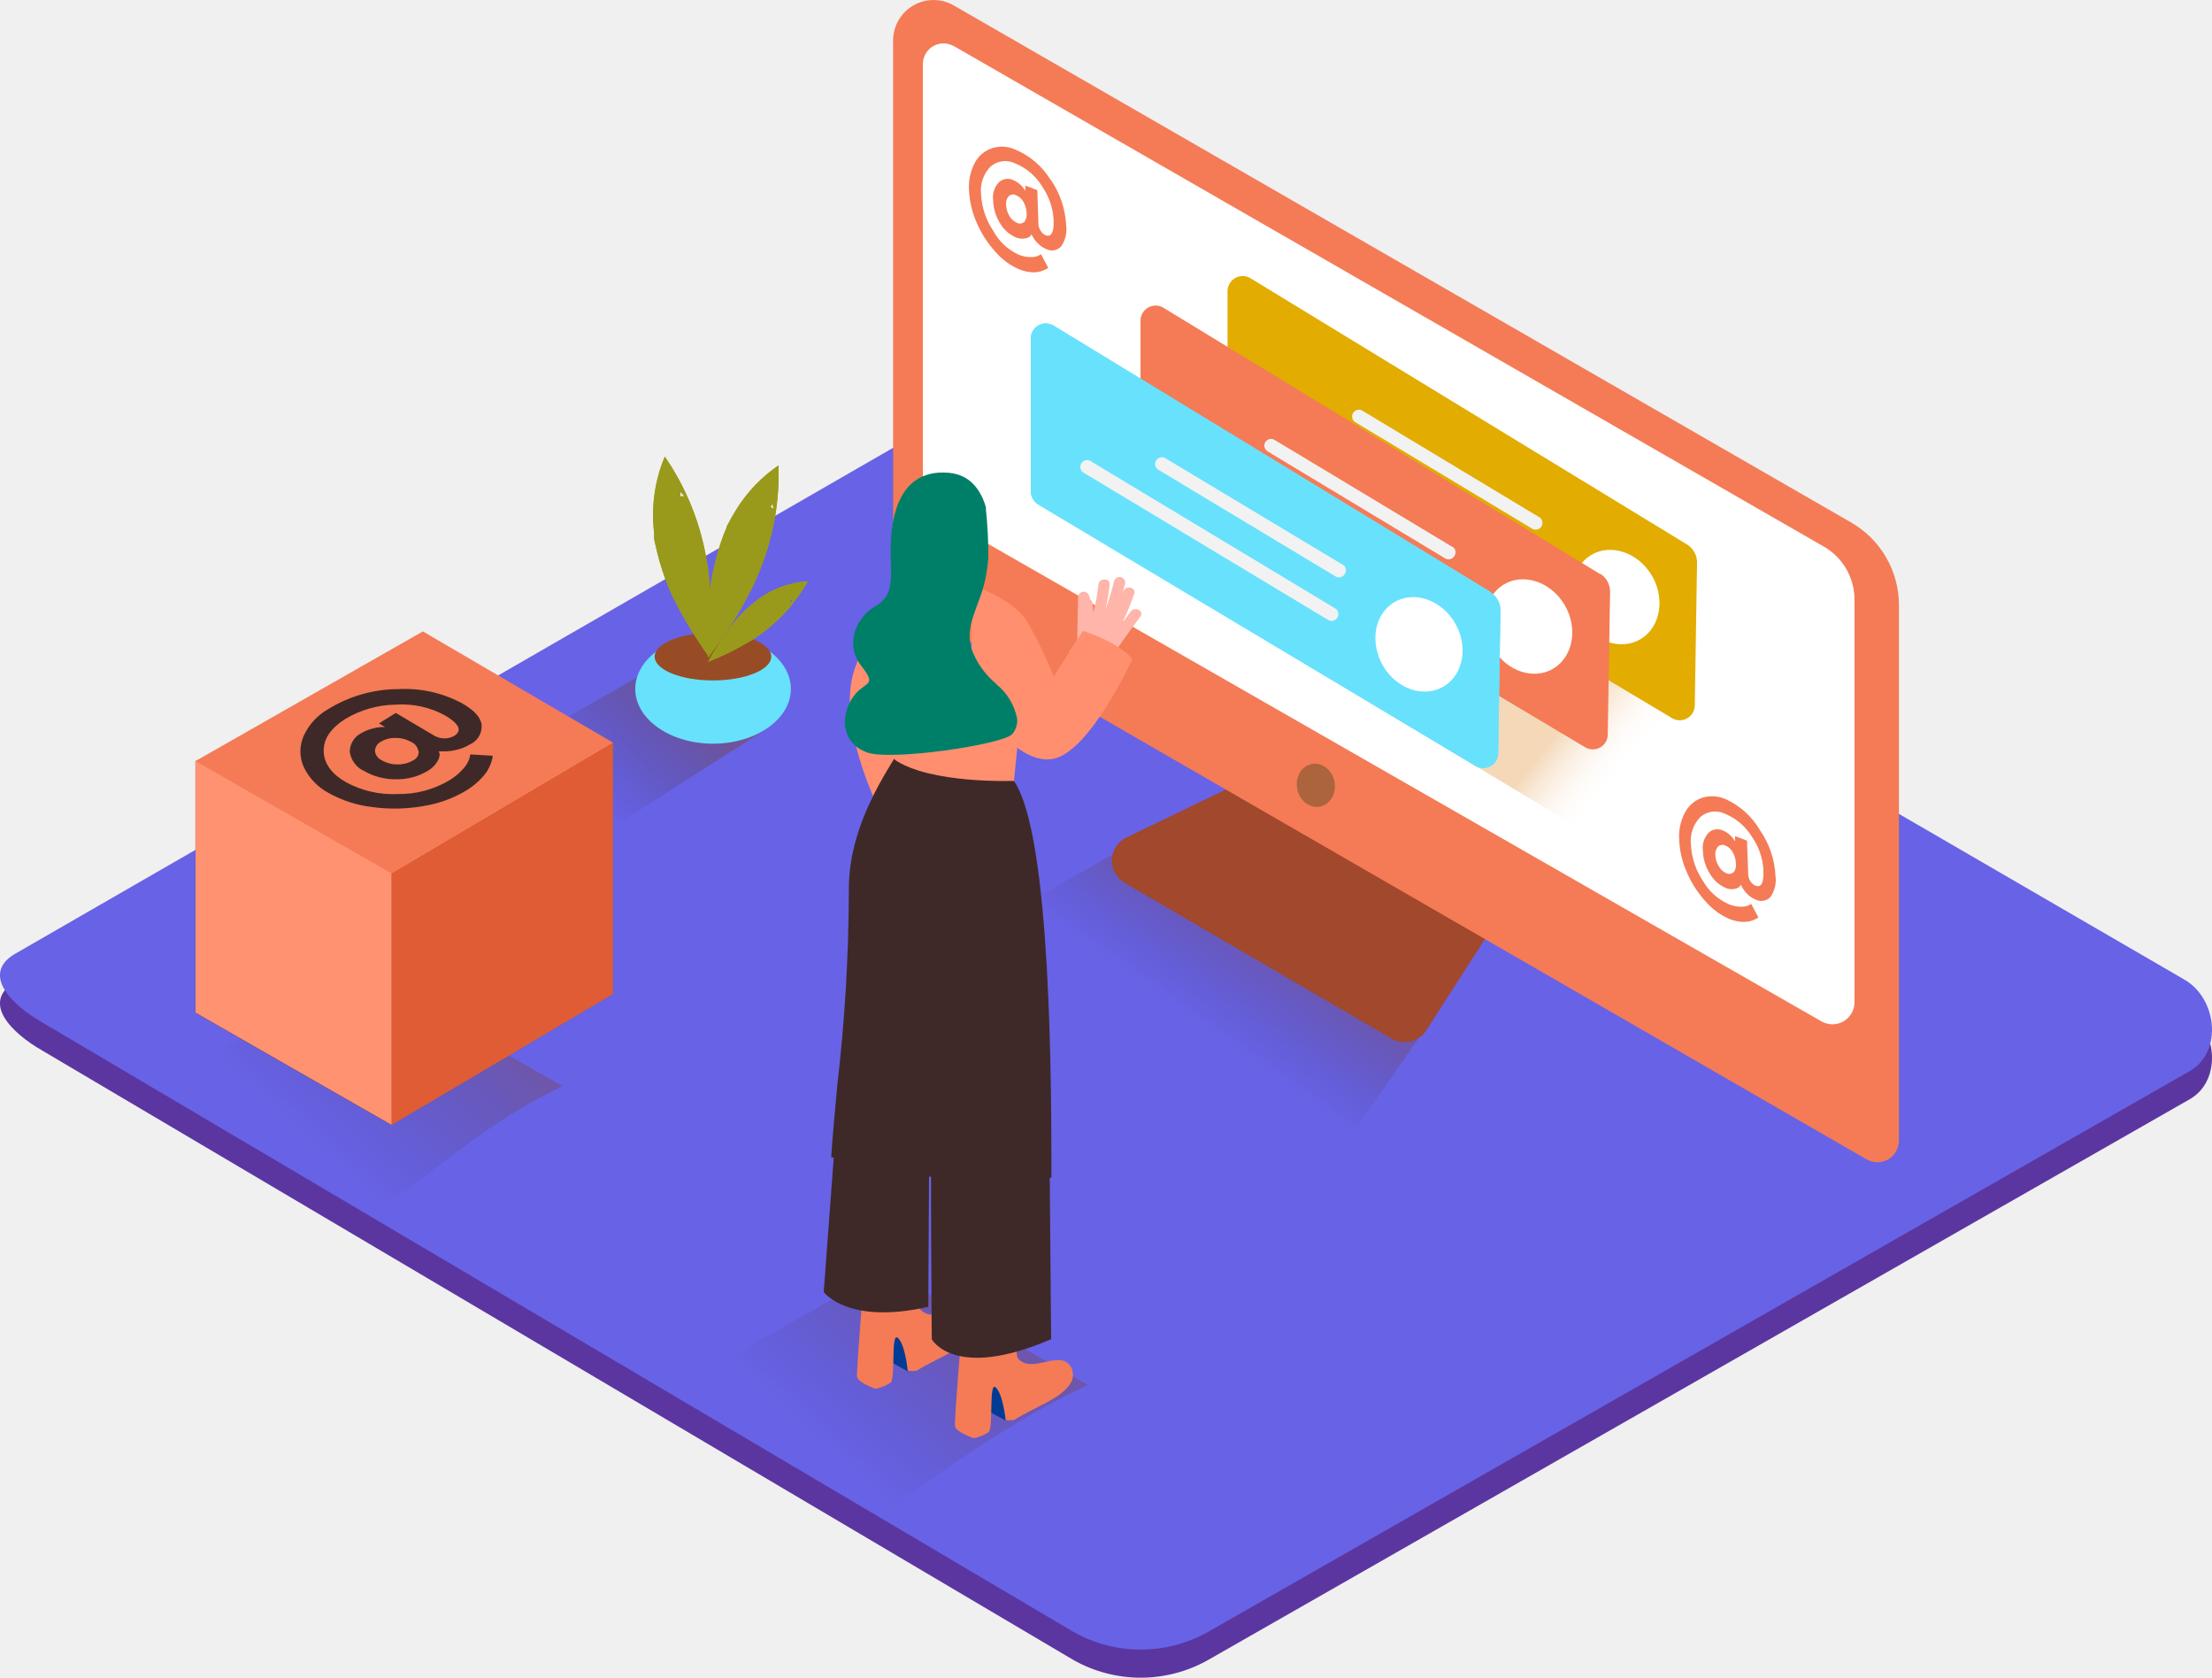
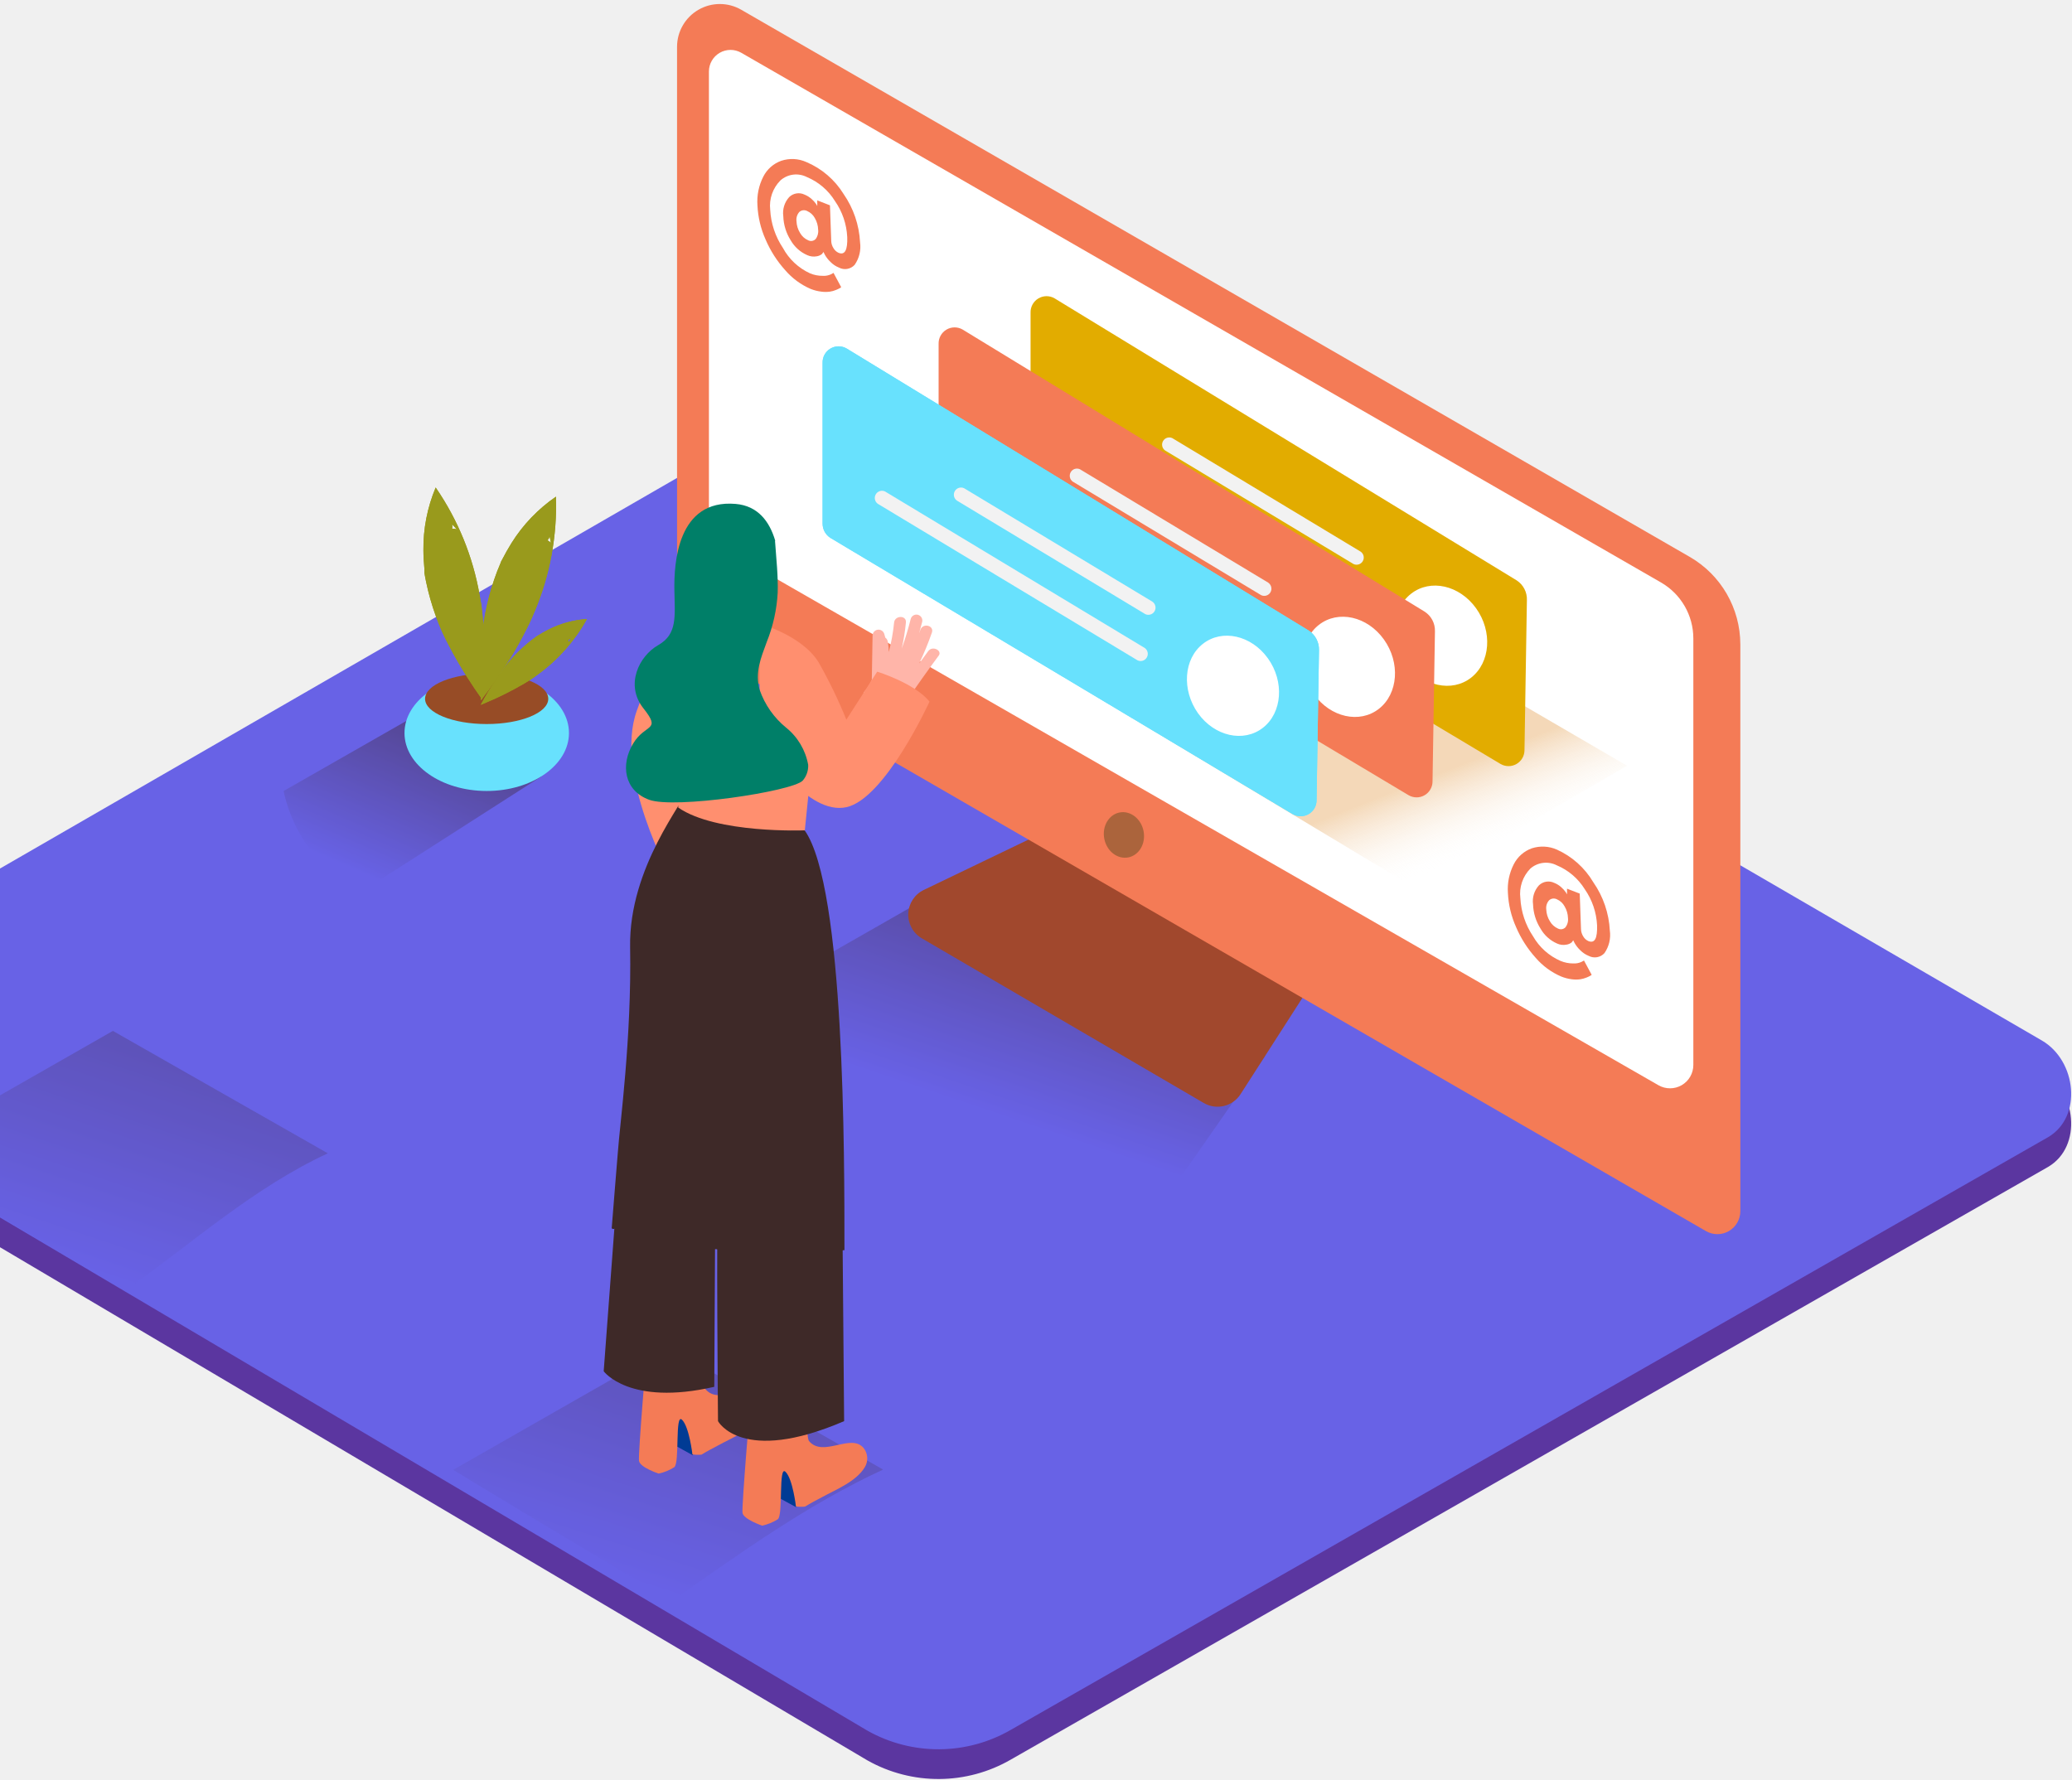
- <svg xmlns="http://www.w3.org/2000/svg" xmlns:xlink="http://www.w3.org/1999/xlink" viewBox="0 0 236.85 179.57">
+ <svg xmlns="http://www.w3.org/2000/svg" width="418" height="359" viewBox="0 0 418 359" fill="none">
+   <path d="M175.018 355.203L-44.687 225.211C-51.682 221.273 -57.678 214.822 -50.862 210.589L169.625 83.367C172.93 81.315 177.952 79.968 181.321 81.93L411.916 215.937C418.91 220.003 420.166 231.329 413.197 235.433L203.971 354.998C195.035 360.187 184.026 360.265 175.018 355.203Z" fill="#5B36A0" />
+   <path d="M175.018 349.203L-44.687 219.211C-51.682 215.273 -57.678 208.822 -50.862 204.589L169.625 77.367C172.93 75.315 177.952 73.968 181.321 75.93L411.916 209.937C418.91 214.003 420.166 225.329 413.197 229.433L203.971 348.998C195.035 354.187 184.026 354.265 175.018 349.203Z" fill="#6862E6" />
+   <g style="mix-blend-mode:multiply" opacity="0.25">
+     <path d="M193.133 177.693L149.781 202.46C149.781 202.46 216.564 243.26 230.22 249.006L255.188 213.093" fill="url(#paint0_linear_0_116)" />
+   </g>
+   <g style="mix-blend-mode:multiply" opacity="0.25">
+     <path d="M178.157 296.513L134.792 271.798L91.428 296.565C91.428 296.565 114.013 310.366 135.599 323.038C149.307 313.328 163.027 303.517 178.157 296.513Z" fill="url(#paint1_linear_0_116)" />
+   </g>
+   <g style="mix-blend-mode:multiply" opacity="0.46">
+     <path d="M84.728 143.883L57.223 159.595C57.223 159.595 59.554 173.999 73.211 179.745L109.222 156.658" fill="url(#paint2_linear_0_116)" />
+   </g>
+   <ellipse cx="98.192" cy="147.898" rx="16.59" ry="11.697" fill="#68E1FD" />
+   <ellipse cx="98.179" cy="140.997" rx="12.427" ry="5.092" fill="#974C26" />
+   <path fill-rule="evenodd" clip-rule="evenodd" d="M97.474 125.619C97.654 127.915 97.731 130.21 97.731 132.506C97.718 135.379 97.577 138.252 97.269 141.113C96.283 139.74 95.309 138.304 94.284 136.688C92.965 134.623 91.735 132.506 90.608 130.339C89.56 128.411 88.664 126.404 87.93 124.336C87.114 122.09 86.459 119.788 85.97 117.448C85.842 116.884 85.727 116.217 85.624 115.602V115.383V114.845C85.522 113.639 85.419 112.357 85.419 111.074C85.362 106.712 86.204 102.385 87.892 98.363C92.377 104.876 95.401 112.284 96.757 120.078C96.842 120.54 96.923 121.006 97 121.476C97 121.386 97.18 122.322 97.18 122.669L97.308 123.836C97.368 124.426 97.423 125.02 97.474 125.619ZM91.21 106.687C91.21 106.687 91.21 106.687 91.21 106.687H91.197C91.201 106.687 91.206 106.687 91.21 106.687ZM91.21 106.687C91.525 106.669 91.841 106.704 92.145 106.79C91.838 106.448 91.526 106.115 91.21 105.79C91.275 106.085 91.276 106.391 91.21 106.687Z" fill="#999A1C" />
+   <path fill-rule="evenodd" clip-rule="evenodd" d="M105.494 128.338C104.405 130.428 103.278 132.34 101.996 134.276C100.446 136.7 98.73 139.035 97.026 141.305C96.911 139.625 96.911 137.88 96.911 135.969C96.911 133.52 97.013 131.083 97.244 128.646C97.402 126.456 97.732 124.281 98.23 122.143C98.753 119.809 99.443 117.516 100.293 115.281C100.523 114.691 100.767 114.114 101.01 113.537L101.01 113.537L101.074 113.331L101.33 112.857C101.907 111.741 102.522 110.638 103.188 109.573C105.502 105.868 108.554 102.68 112.155 100.21C112.416 108.124 110.96 116 107.889 123.297C107.71 123.716 107.526 124.144 107.339 124.58L106.839 125.683L106.314 126.747C106.049 127.278 105.776 127.808 105.494 128.338ZM110.887 108.239C110.801 108.529 110.652 108.796 110.452 109.022C110.702 109.154 110.93 109.322 111.131 109.522C111.062 109.112 110.981 108.684 110.887 108.239Z" fill="#999A1C" />
+   <path fill-rule="evenodd" clip-rule="evenodd" d="M105.75 137.919C104.478 138.663 103.196 139.355 101.907 139.997C100.293 140.805 98.64 141.523 96.987 142.216C97.474 141.279 98.025 140.317 98.64 139.291C99.447 138.009 100.293 136.726 101.202 135.443C101.993 134.312 102.871 133.244 103.828 132.25C104.865 131.158 105.978 130.142 107.159 129.21L108.107 128.505L108.21 128.415L108.504 128.235C109.183 127.825 109.862 127.427 110.567 127.068C113.004 125.814 115.673 125.076 118.407 124.9C115.997 129.25 112.676 133.026 108.671 135.969L107.954 136.495L107.339 136.931L106.711 137.329L105.75 137.919ZM115.102 128.812C114.963 128.941 114.796 129.038 114.615 129.095V129.107C114.701 129.268 114.761 129.441 114.794 129.62C114.906 129.355 115.008 129.086 115.102 128.812Z" fill="#999A1C" />
+   <path fill-rule="evenodd" clip-rule="evenodd" d="M97.474 125.619C97.654 127.915 97.731 130.21 97.731 132.506C97.718 135.379 97.577 138.252 97.269 141.113C96.283 139.74 95.309 138.304 94.284 136.688C92.965 134.623 91.735 132.506 90.608 130.339C89.56 128.411 88.664 126.404 87.93 124.336C87.114 122.09 86.459 119.788 85.97 117.448C85.842 116.884 85.727 116.217 85.624 115.602V115.383V114.845C85.522 113.639 85.419 112.357 85.419 111.074C85.362 106.712 86.204 102.385 87.892 98.363C92.377 104.876 95.401 112.284 96.757 120.078C96.842 120.54 96.923 121.006 97 121.476C97 121.386 97.18 122.322 97.18 122.669L97.308 123.836C97.368 124.426 97.423 125.02 97.474 125.619ZM91.21 106.687C91.21 106.687 91.21 106.687 91.21 106.687H91.197C91.201 106.687 91.206 106.687 91.21 106.687ZM91.21 106.687C91.525 106.669 91.841 106.704 92.145 106.79C91.838 106.448 91.526 106.115 91.21 105.79C91.275 106.085 91.276 106.391 91.21 106.687Z" fill="#999A1C" />
+   <path fill-rule="evenodd" clip-rule="evenodd" d="M105.494 128.338C104.405 130.428 103.278 132.34 101.996 134.276C100.446 136.7 98.73 139.035 97.026 141.305C96.911 139.625 96.911 137.88 96.911 135.969C96.911 133.52 97.013 131.083 97.244 128.646C97.402 126.456 97.732 124.281 98.23 122.143C98.753 119.809 99.443 117.516 100.293 115.281C100.523 114.691 100.767 114.114 101.01 113.537L101.01 113.537L101.074 113.331L101.33 112.857C101.907 111.741 102.522 110.638 103.188 109.573C105.502 105.868 108.554 102.68 112.155 100.21C112.416 108.124 110.96 116 107.889 123.297C107.71 123.716 107.526 124.144 107.339 124.58L106.839 125.683L106.314 126.747C106.049 127.278 105.776 127.808 105.494 128.338ZM110.887 108.239C110.801 108.529 110.652 108.796 110.452 109.022C110.702 109.154 110.93 109.322 111.131 109.522C111.062 109.112 110.981 108.684 110.887 108.239Z" fill="#999A1C" />
+   <path fill-rule="evenodd" clip-rule="evenodd" d="M105.75 137.919C104.478 138.663 103.196 139.355 101.907 139.997C100.293 140.805 98.64 141.523 96.987 142.216C97.474 141.279 98.025 140.317 98.64 139.291C99.447 138.009 100.293 136.726 101.202 135.443C101.993 134.312 102.871 133.244 103.828 132.25C104.865 131.158 105.978 130.142 107.159 129.21L108.107 128.505L108.21 128.415L108.504 128.235C109.183 127.825 109.862 127.427 110.567 127.068C113.004 125.814 115.673 125.076 118.407 124.9C115.997 129.25 112.676 133.026 108.671 135.969L107.954 136.495L107.339 136.931L106.711 137.329L105.75 137.919ZM115.102 128.812C114.963 128.941 114.796 129.038 114.615 129.095V129.107C114.701 129.268 114.761 129.441 114.794 129.62C114.906 129.355 115.008 129.086 115.102 128.812Z" fill="#999A1C" />
+   <path d="M210.35 168.022L186.356 179.565C184.513 180.452 183.311 182.285 183.231 184.33C183.15 186.375 184.205 188.297 185.971 189.326L242.839 222.545C245.392 224.04 248.669 223.254 250.269 220.763L264.092 199.24" fill="#A1482D" />
+   <path d="M340.854 112.344L149.525 1.962C146.853 0.424 143.566 0.428 140.898 1.973C138.23 3.517 136.587 6.368 136.586 9.453V124.285C136.586 126.851 137.953 129.222 140.173 130.505L344.146 248.39C345.578 249.221 347.345 249.222 348.778 248.394C350.211 247.565 351.093 246.033 351.09 244.375V130.018C351.084 122.717 347.18 115.976 340.854 112.344Z" fill="#F47B56" />
+   <path d="M149.537 10.646L335.089 117.525C339.122 119.85 341.608 124.154 341.61 128.812V214.888C341.607 216.564 340.714 218.112 339.265 218.953C337.816 219.793 336.031 219.798 334.577 218.967L145.348 110.304C143.907 109.477 143.017 107.941 143.017 106.277V14.429C143.017 12.874 143.844 11.437 145.188 10.657C146.532 9.877 148.189 9.873 149.537 10.646Z" fill="white" />
+   <ellipse cx="226.738" cy="168.465" rx="4.036" ry="4.617" transform="rotate(-10.9 226.738 168.465)" fill="#AB643C" />
+   <path opacity="0.32" d="M199.41 127.427L285.639 179.296L328.235 154.503L252.126 110.15" fill="url(#paint3_linear_0_116)" />
+   <path d="M305.97 117.102L212.746 60.193C211.73 59.604 210.474 59.615 209.468 60.22C208.461 60.825 207.862 61.93 207.903 63.104V95.529C207.896 96.722 208.513 97.832 209.53 98.453L302.742 154.157C303.739 154.724 304.962 154.717 305.952 154.138C306.942 153.559 307.549 152.496 307.546 151.348L308.033 121.117C308.106 119.507 307.321 117.979 305.97 117.102Z" fill="#E2AC00" />
+   <path d="M283.667 133.789C287.01 138.47 292.89 139.779 296.785 136.726C300.679 133.674 301.128 127.402 297.784 122.733C294.44 118.064 288.56 116.743 284.666 119.796C280.771 122.848 280.323 129.107 283.667 133.789Z" fill="white" />
+   <path d="M274.52 111.318L236.497 88.397C235.82 88.08 235.014 88.331 234.635 88.976C234.257 89.621 234.431 90.448 235.037 90.886L273.059 113.806C273.736 114.123 274.543 113.873 274.921 113.228C275.3 112.583 275.126 111.755 274.52 111.318Z" fill="#F2F2F2" />
+   <path d="M272.957 120.629L220.548 89.039C219.885 88.807 219.152 89.084 218.808 89.697C218.464 90.31 218.609 91.081 219.151 91.527L271.496 123.13C272.173 123.448 272.98 123.197 273.358 122.552C273.737 121.907 273.563 121.08 272.957 120.642V120.629Z" fill="#F2F2F2" />
+   <path d="M287.369 123.387L194.196 66.49C193.18 65.902 191.924 65.912 190.918 66.517C189.911 67.123 189.312 68.227 189.353 69.402V101.813C189.338 103.009 189.951 104.124 190.968 104.751L284.179 160.454C285.187 161.034 286.429 161.025 287.427 160.429C288.426 159.833 289.025 158.745 288.996 157.581L289.483 127.35C289.526 125.748 288.723 124.242 287.369 123.387Z" fill="#F47B56" />
+   <path d="M265.065 140.074C268.409 144.755 274.289 146.064 278.184 143.011C282.078 139.958 282.526 133.686 279.183 129.018C275.839 124.349 269.959 123.028 266.065 126.08C262.17 129.133 261.722 135.392 265.065 140.074Z" fill="white" />
+   <path d="M255.918 117.602L217.87 94.682C217.194 94.365 216.387 94.615 216.008 95.26C215.63 95.905 215.804 96.733 216.41 97.17L254.432 120.091C255.109 120.408 255.916 120.157 256.294 119.512C256.673 118.867 256.499 118.04 255.893 117.602H255.918Z" fill="#F2F2F2" />
+   <path d="M254.343 126.978L201.946 95.336C201.27 95.019 200.463 95.27 200.084 95.915C199.706 96.56 199.88 97.387 200.486 97.825L252.895 129.415C253.572 129.732 254.378 129.482 254.757 128.837C255.136 128.192 254.962 127.364 254.355 126.927L254.343 126.978Z" fill="#F2F2F2" />
+   <path d="M263.989 127.209L170.791 70.313C169.774 69.724 168.519 69.734 167.512 70.34C166.506 70.945 165.907 72.049 165.948 73.224V105.636C165.94 106.829 166.558 107.939 167.575 108.56L260.786 164.264C261.794 164.844 263.036 164.834 264.035 164.238C265.033 163.643 265.633 162.554 265.603 161.391L266.09 131.16C266.132 129.565 265.334 128.065 263.989 127.209Z" fill="#68E1FD" />
+   <path d="M263.989 127.209L170.791 70.313C169.774 69.724 168.519 69.734 167.512 70.34C166.506 70.945 165.907 72.049 165.948 73.224V105.636C165.94 106.829 166.558 107.939 167.575 108.56L260.786 164.264C261.794 164.844 263.036 164.834 264.035 164.238C265.033 163.643 265.633 162.554 265.603 161.391L266.09 131.16C266.132 129.565 265.334 128.065 263.989 127.209Z" fill="#68E1FD" />
+   <path d="M241.673 143.896C245.016 148.577 250.897 149.886 254.791 146.833C258.686 143.78 259.134 137.508 255.79 132.84C252.447 128.171 246.566 126.85 242.672 129.903C238.777 132.955 238.368 139.214 241.673 143.896Z" fill="white" />
+   <path d="M232.526 121.425L194.491 98.504C193.814 98.187 193.007 98.438 192.629 99.083C192.25 99.728 192.424 100.555 193.03 100.993L231.053 123.913C231.729 124.23 232.536 123.98 232.915 123.335C233.293 122.69 233.119 121.862 232.513 121.425H232.526Z" fill="#F2F2F2" />
+   <path d="M230.95 130.749L178.541 99.159C177.864 98.841 177.058 99.092 176.679 99.737C176.301 100.382 176.475 101.209 177.081 101.647L229.49 133.237C230.166 133.555 230.973 133.304 231.352 132.659C231.73 132.014 231.556 131.187 230.95 130.749Z" fill="#F2F2F2" />
+   <path d="M141.672 124.028C135.649 129.218 131.094 135.902 128.464 143.409C123.826 156.235 135.42 177.192 135.42 177.192L153.458 162.891" fill="#FF8F6F" />
+   <path d="M139.724 293.602L134.831 290.896L136.112 283.893C136.112 283.893 143.401 284.585 144.042 287.176" fill="#003B94" />
+   <path d="M141.518 293.499C142.62 292.82 143.773 292.217 144.913 291.614C147.744 290.062 151.831 288.459 153.573 285.547C154.304 284.342 154.212 282.809 153.342 281.699C150.78 278.595 145.169 283.7 142.299 280.263C141.736 279.583 141.467 268.796 141.467 268.796L130.552 271.746C130.552 271.746 128.707 293.422 128.912 294.756C129.117 296.09 132.871 297.321 132.871 297.321C133.988 297.084 135.055 296.649 136.022 296.039C137.162 295.205 136.124 285.034 137.585 286.458C139.045 287.881 139.686 293.448 139.686 293.448C140.292 293.54 140.907 293.557 141.518 293.499Z" fill="#F47B56" />
+   <path d="M160.568 304.081L155.674 301.413L156.955 294.41C156.955 294.41 164.244 295.103 164.885 297.694" fill="#003B94" />
+   <path d="M162.412 303.978C163.514 303.298 164.667 302.696 165.807 302.093C168.638 300.541 172.725 298.938 174.467 296.026C175.198 294.82 175.106 293.288 174.237 292.178C171.674 289.074 166.063 294.179 163.194 290.742C162.63 290.062 162.361 279.275 162.361 279.275L151.446 282.225C151.446 282.225 149.589 303.978 149.794 305.261C149.999 306.543 153.752 307.826 153.752 307.826C154.87 307.588 155.937 307.154 156.904 306.543C158.044 305.71 157.006 295.539 158.467 296.962C159.927 298.386 160.568 303.953 160.568 303.953C161.179 304.037 161.799 304.046 162.412 303.978Z" fill="#F47B56" />
+   <path d="M125.005 233.614L121.789 276.672C121.789 276.672 126.914 283.752 144.093 279.814L144.259 250.789" fill="#3E2928" />
+   <path d="M144.849 242.144C144.477 245.85 144.849 286.74 144.849 286.74C144.849 286.74 149.601 295.641 170.291 286.74L169.996 251.994" fill="#3E2928" />
+   <path d="M123.403 247.838C124.813 248.813 125.299 243.798 126.773 244.658C132.132 247.775 137.821 250.287 143.734 252.148H143.862C144.147 252.01 144.475 251.993 144.773 252.102C145.07 252.21 145.31 252.436 145.438 252.725C149.091 253.816 152.809 254.673 156.571 255.29C161.4 256.06 165.397 252.482 170.355 252.238C170.355 233.23 170.445 179.129 162.361 167.586L138.443 159.531C138.328 161.506 126.837 174.845 127.118 191.109C127.439 209.437 125.056 226.727 124.646 232.46C124.582 233.435 123.455 246.8 123.403 247.838Z" fill="#3E2928" />
+   <path d="M164.564 145.73L162.361 167.534C162.361 167.534 144.516 168.253 136.829 162.943V144.447" fill="#FF8F6F" />
+   <path d="M187.252 131.378L185.433 133.866C186.403 131.842 187.259 129.765 187.995 127.645C188.508 126.196 186.189 125.619 185.677 127.068L185.408 127.812C185.63 127.042 185.839 126.269 186.035 125.49C186.195 124.849 185.805 124.2 185.164 124.041C184.524 123.882 183.876 124.272 183.717 124.913C183.214 126.926 182.611 128.912 181.91 130.865C182.302 129.131 182.584 127.375 182.756 125.606C182.91 124.08 180.514 124.144 180.373 125.606C180.174 127.62 179.814 129.614 179.297 131.57C179.297 130.886 179.233 130.202 179.105 129.518C179.069 129.173 178.887 128.86 178.605 128.659C178.541 128.389 178.464 128.133 178.375 127.863C178.187 127.309 177.629 126.97 177.052 127.059C176.474 127.147 176.044 127.638 176.03 128.222L175.876 137.201C175.443 138.132 174.877 138.996 174.198 139.766C175.351 140.564 176.463 141.42 177.529 142.331C178.48 143.136 179.387 143.993 180.245 144.896C181.014 143.939 181.752 142.964 182.461 141.972C182.549 141.897 182.627 141.811 182.692 141.715C184.827 138.552 187.03 135.439 189.302 132.378C190.25 131.326 188.162 130.159 187.252 131.378Z" fill="#FFB5A9" />
+   <path d="M153.24 125.85C153.24 125.85 161.669 128.12 165.09 133.545C167.232 137.3 169.119 141.196 170.739 145.204L176.965 135.52C176.965 135.52 184.524 137.842 187.521 141.562C187.521 141.562 178.554 161.185 170.739 162.866C162.925 164.546 154.623 151.348 154.623 151.348C154.623 151.348 152.907 156.863 153.24 150.976" fill="#FF8F6F" />
+   <path d="M158.595 146.82C156.144 144.824 154.295 142.187 153.253 139.201C152.24 135.751 153.509 132.724 154.687 129.518C155.963 126.339 156.708 122.972 156.891 119.552C156.993 116.191 156.609 112.831 156.378 109.483C156.345 109.34 156.345 109.191 156.378 109.047C155.251 105.264 152.945 102.057 148.397 101.672C136.624 100.672 135.958 113.729 136.048 119.039C136.137 124.349 136.701 127.94 132.794 130.159C128.886 132.378 126.068 138.201 129.796 142.908C133.524 147.615 130.18 145.897 127.695 150.078C125.21 154.259 125.85 159.48 130.949 161.365C136.048 163.25 159.748 159.71 161.925 157.517C162.698 156.633 163.098 155.484 163.04 154.311C162.508 151.359 160.93 148.699 158.595 146.82Z" fill="#007F68" />
+   <path fill-rule="evenodd" clip-rule="evenodd" d="M173.506 48.88C173.325 45.384 172.171 42.008 170.176 39.132C168.4 36.259 165.777 34.009 162.668 32.694C161.076 31.983 159.277 31.891 157.621 32.437C156.041 32.997 154.738 34.146 153.983 35.644C153.073 37.429 152.666 39.429 152.804 41.428C152.915 43.807 153.471 46.143 154.444 48.316C155.415 50.591 156.758 52.689 158.415 54.524C159.814 56.155 161.567 57.445 163.54 58.295C164.234 58.572 164.962 58.758 165.705 58.846C166.27 58.922 166.843 58.922 167.408 58.846C167.85 58.785 168.281 58.664 168.69 58.487C168.949 58.385 169.202 58.265 169.445 58.128L169.702 57.948L168.152 55.062L167.639 55.345C167.118 55.585 166.546 55.691 165.974 55.652C165.095 55.662 164.223 55.492 163.412 55.152C161.08 54.082 159.16 52.281 157.941 50.022C156.411 47.734 155.525 45.075 155.379 42.326C155.133 40.14 155.891 37.96 157.442 36.4C158.911 35.101 161.023 34.831 162.771 35.721C165.124 36.7 167.11 38.396 168.446 40.569C169.933 42.705 170.79 45.216 170.919 47.816C171.013 50.441 170.44 51.51 169.202 51.022C168.761 50.831 168.392 50.503 168.152 50.086C167.868 49.654 167.708 49.153 167.69 48.636L167.434 41.428L164.872 40.428V41.569L164.641 41.159C164.378 40.783 164.068 40.443 163.719 40.146C163.309 39.774 162.836 39.478 162.323 39.273C161.286 38.763 160.041 38.958 159.21 39.761C158.265 40.804 157.828 42.213 158.018 43.609C158.072 45.333 158.585 47.011 159.504 48.47C160.267 49.812 161.445 50.87 162.861 51.484C163.454 51.753 164.116 51.834 164.757 51.715C165.14 51.658 165.502 51.504 165.807 51.266C165.927 51.134 166.031 50.987 166.115 50.83L166.422 51.433C166.718 51.951 167.089 52.422 167.524 52.831C168.008 53.333 168.593 53.727 169.24 53.985C170.301 54.55 171.609 54.323 172.418 53.434C173.341 52.107 173.73 50.481 173.506 48.88ZM165.051 46.353C165.136 47.031 164.946 47.714 164.526 48.252C164.133 48.642 163.533 48.736 163.04 48.483C162.354 48.185 161.782 47.672 161.413 47.02C160.964 46.304 160.712 45.481 160.683 44.635C160.593 43.962 160.799 43.284 161.246 42.775C161.678 42.385 162.306 42.303 162.822 42.57C163.48 42.856 164.025 43.352 164.372 43.981C164.797 44.701 165.031 45.517 165.051 46.353Z" fill="#F47B56" />
+   <path fill-rule="evenodd" clip-rule="evenodd" d="M324.764 187.761C324.586 184.264 323.432 180.887 321.433 178.013C319.721 175.108 317.152 172.805 314.079 171.421C312.482 170.715 310.68 170.623 309.019 171.164C307.44 171.732 306.138 172.884 305.381 174.383C304.471 176.164 304.063 178.16 304.202 180.155C304.312 182.534 304.869 184.87 305.842 187.043C306.813 189.322 308.155 191.424 309.813 193.263C311.214 194.89 312.966 196.176 314.938 197.022C315.628 197.303 316.351 197.492 317.09 197.586C317.66 197.661 318.237 197.661 318.807 197.586C319.246 197.517 319.676 197.397 320.088 197.227C320.348 197.124 320.6 197.004 320.844 196.868L321.1 196.688L319.55 193.802L319.037 194.084C318.515 194.32 317.944 194.426 317.372 194.392C316.492 194.392 315.622 194.217 314.81 193.879C312.482 192.861 310.542 191.121 309.275 188.915C307.743 186.629 306.857 183.97 306.713 181.22C306.441 179.029 307.182 176.833 308.725 175.256C310.198 173.964 312.308 173.7 314.054 174.589C316.4 175.568 318.38 177.259 319.716 179.424C321.202 181.565 322.059 184.08 322.189 186.684C322.266 189.313 321.74 190.378 320.459 189.89C320.018 189.699 319.65 189.371 319.409 188.954C319.129 188.52 318.97 188.02 318.948 187.505L318.691 180.296L316.129 179.309V180.45L315.886 180.04C315.622 179.661 315.312 179.316 314.963 179.014C314.554 178.641 314.081 178.346 313.567 178.142C312.534 177.633 311.294 177.828 310.467 178.629C309.515 179.669 309.078 181.08 309.275 182.477C309.329 184.207 309.847 185.89 310.774 187.351C311.535 188.698 312.713 189.761 314.131 190.378C314.72 190.647 315.379 190.723 316.014 190.596C316.398 190.542 316.76 190.387 317.064 190.147C317.182 190.013 317.285 189.867 317.372 189.711L317.679 190.313C317.978 190.83 318.349 191.301 318.781 191.712C319.268 192.211 319.852 192.604 320.498 192.866C321.559 193.426 322.864 193.2 323.675 192.314C324.598 190.988 324.987 189.362 324.764 187.761ZM316.321 185.234C316.402 185.914 316.208 186.597 315.783 187.133C315.387 187.519 314.788 187.607 314.297 187.351C313.61 187.048 313.039 186.531 312.67 185.876C312.221 185.163 311.969 184.345 311.94 183.503C311.851 182.828 312.061 182.148 312.517 181.643C312.951 181.257 313.578 181.181 314.092 181.451C314.748 181.736 315.289 182.233 315.63 182.862C316.061 183.58 316.299 184.397 316.321 185.234Z" fill="#F47B56" />
+   <g style="mix-blend-mode:multiply" opacity="0.25">
+     <path d="M66.139 232.704L22.774 208.001L-20.577 232.755C-20.577 232.755 3.545 247.838 25.132 260.511C38.839 250.814 51.022 239.72 66.139 232.704Z" fill="url(#paint4_linear_0_116)" />
+   </g>
  <defs>
-     <linearGradient id="linear-gradient" x1="1.78" y1="537.83" x2="1.58" y2="537.64" gradientTransform="matrix(52.93 0 0 -35.76 42.83 19334.13)" gradientUnits="userSpaceOnUse">
-       <stop offset="0" stop-color="#7f3500" />
-       <stop offset="1" stop-color="#231f20" stop-opacity="0" />
+     <linearGradient id="paint0_linear_0_116" x1="192.715" y1="185.543" x2="181.685" y2="218.24" gradientUnits="userSpaceOnUse">
+       <stop stop-color="#78B46A" />
+       <stop offset="0.03" stop-color="#7F3500" />
+       <stop offset="1" stop-color="white" />
    </linearGradient>
-     <linearGradient id="linear-gradient-2" x1="1.82" y1="531.01" x2="1.3" y2="530.67" gradientTransform="matrix(43.55 0 0 -25.69 29.51 13785.7)" gradientUnits="userSpaceOnUse">
-       <stop offset=".03" stop-color="#7f3500" />
-       <stop offset="1" stop-color="#231f20" stop-opacity="0" />
+     <linearGradient id="paint1_linear_0_116" x1="120.536" y1="252.477" x2="101.981" y2="310.838" gradientUnits="userSpaceOnUse">
+       <stop stop-color="#78B46A" />
+       <stop offset="0.03" stop-color="#7F3500" />
+       <stop offset="1" stop-color="white" />
    </linearGradient>
-     <linearGradient id="linear-gradient-3" x1="1.33" y1="520.5" x2=".74" y2="520.06" gradientTransform="matrix(26.11 0 0 -17.98 42.05 9434.58)" gradientUnits="userSpaceOnUse">
-       <stop offset="0" stop-color="#843c09" stop-opacity=".85" />
-       <stop offset="1" stop-color="#231f20" stop-opacity="0" />
+     <linearGradient id="paint2_linear_0_116" x1="74.7" y1="130.002" x2="57.536" y2="169.625" gradientUnits="userSpaceOnUse">
+       <stop stop-color="#78B46A" />
+       <stop offset="0.03" stop-color="#7F3500" />
+       <stop offset="1" stop-color="white" />
    </linearGradient>
-     <linearGradient id="linear-gradient-4" x1="2.04" y1="537.08" x2="1.9" y2="537.14" gradientTransform="matrix(64.69 0 0 -34.67 47.7 18696.01)" gradientUnits="userSpaceOnUse">
-       <stop offset="0" stop-color="#fff" stop-opacity="0" />
-       <stop offset=".99" stop-color="#dc841e" />
+     <linearGradient id="paint3_linear_0_116" x1="315.656" y1="165.452" x2="308.951" y2="148.459" gradientUnits="userSpaceOnUse">
+       <stop stop-color="white" stop-opacity="0.01" />
+       <stop offset="0.99" stop-color="#DC841E" />
    </linearGradient>
-     <linearGradient id="linear-gradient-5" x1="1.83" y1="531.61" x2="1.31" y2="531.26" gradientTransform="matrix(43.54 0 0 -26.33 -26.72 14107.68)" xlink:href="#linear-gradient-2" />
-     <style>.cls-6{fill:#68e1fd}.cls-8{fill:#999a1c}.cls-10{fill:#f47b56}.cls-11{fill:#fff}.cls-15{fill:#f2f2f2}.cls-16{fill:#ff8f6f}.cls-17{fill:#003b94}.cls-18{fill:#3e2928}</style>
+     <linearGradient id="paint4_linear_0_116" x1="9.555" y1="188.349" x2="-9.967" y2="246.801" gradientUnits="userSpaceOnUse">
+       <stop stop-color="#78B46A" />
+       <stop offset="0.03" stop-color="#7F3500" />
+       <stop offset="1" stop-color="white" />
+     </linearGradient>
  </defs>
-   <g id="Layer_2" data-name="Layer 2">
-     <g id="Layer_1-2" data-name="Layer 1">
-       <g id="Page-1">
-         <g id="Group-4">
-           <g id="mention_isometric-2" data-name="mention isometric-2">
-             <g id="mention_isometric" data-name="mention isometric">
-               <path id="Path" d="M114.92 177.69 4.61 112.51c-3.52-2-6.53-5.21-3.11-7.33l110.72-63.79c1.65-1 4.18-1.7 5.87-.72l115.78 67.19c3.52 2 4.15 7.72.65 9.78l-105.06 60a14.67 14.67 0 0 1-14.54.05Z" style="fill:#5b36a0" />
-               <path id="Path-Copy" d="M114.92 174.68 4.61 109.5c-3.52-2-6.53-5.21-3.11-7.33l110.72-63.79c1.65-1 4.18-1.7 5.87-.72l115.78 67.19c3.52 2 4.15 7.72.65 9.78l-105.06 60a14.67 14.67 0 0 1-14.54.05Z" style="fill:#6862e6" />
-               <path id="Path-2" data-name="Path" d="m124 88.69-21.75 12.41s33.53 20.46 40.39 23.34l12.54-18" style="fill:url(#linear-gradient);isolation:isolate;opacity:.25" />
-               <path id="Path-3" data-name="Path" d="m116.5 148.26-21.77-12.39L73 148.29s11.34 6.92 22.18 13.27c6.82-4.87 13.72-9.79 21.32-13.3Z" style="fill:url(#linear-gradient-2);isolation:isolate;opacity:.25" />
-               <path id="Path-4" data-name="Path" d="m69.59 71.73-13.81 7.88s1.17 7.22 8 10.11l18.11-11.58" style="opacity:.46;fill:url(#linear-gradient-3);isolation:isolate" />
-               <ellipse id="Oval" class="cls-6" cx="76.35" cy="73.75" rx="8.33" ry="5.86" />
-               <ellipse id="Oval-2" data-name="Oval" cx="76.34" cy="70.29" rx="6.24" ry="2.55" style="fill:#974c26" />
-               <path id="Shape" class="cls-8" d="M76.12 66c0-1.15 0-2.3-.13-3.45l-.09-.9-.06-.58a3.49 3.49 0 0 0-.09-.6l-.12-.7a27.53 27.53 0 0 0-4.45-10.89 16 16 0 0 0-1.25 6.37c0 .65.06 1.29.11 1.9v.37c0 .31.11.65.17.93a27.17 27.17 0 0 0 1 3.45 20.33 20.33 0 0 0 1.35 3c.57 1.09 1.18 2.15 1.85 3.19.51.81 1 1.53 1.49 2.22a41.69 41.69 0 0 0 .22-4.31Zm-3.28-12.91a1.14 1.14 0 0 0 0-.45c.16.16.32.33.47.5a1.24 1.24 0 0 0-.47 0Z" />
-               <path id="Shape-2" data-name="Shape" class="cls-8" d="M78.26 66.92a31.43 31.43 0 0 0 1.75-3c.15-.27.28-.53.42-.8l.26-.53.25-.55c.09-.22.19-.44.28-.65a27.49 27.49 0 0 0 2.14-11.57 15.85 15.85 0 0 0-4.5 4.69c-.34.54-.65 1.09-.94 1.65l-.13.24v.1l-.36.87a25.67 25.67 0 0 0-1 3.44 21.35 21.35 0 0 0-.5 3.27c-.11 1.22-.17 2.44-.17 3.67 0 1 0 1.83.06 2.67.8-1.12 1.66-2.29 2.44-3.5Zm4.24-12.66a1 1 0 0 0 .22-.4c0 .23.09.44.12.65a1.2 1.2 0 0 0-.34-.25Z" />
-               <path id="Shape-3" data-name="Shape" class="cls-8" d="M78.21 69.79c.65-.33 1.29-.67 1.93-1.05l.49-.29.31-.2.31-.22.36-.26a17.36 17.36 0 0 0 4.89-5.55 10.2 10.2 0 0 0-3.94 1.08c-.35.18-.69.38-1 .59l-.15.09-.48.36a16 16 0 0 0-1.67 1.52 14.38 14.38 0 0 0-1.32 1.6c-.46.65-.88 1.29-1.29 1.93s-.58 1-.83 1.47c.75-.31 1.58-.67 2.39-1.07Zm6.38-5.47a.77.77 0 0 0 .25-.14c0 .14-.1.27-.16.4a.58.58 0 0 0-.09-.25Z" />
-               <path id="Shape-4" data-name="Shape" class="cls-8" d="M76.12 66c0-1.15 0-2.3-.13-3.45l-.09-.9-.06-.58a3.49 3.49 0 0 0-.09-.6l-.12-.7a27.53 27.53 0 0 0-4.45-10.89 16 16 0 0 0-1.25 6.37c0 .65.06 1.29.11 1.9v.37c0 .31.11.65.17.93a27.17 27.17 0 0 0 1 3.45 20.33 20.33 0 0 0 1.35 3c.57 1.09 1.18 2.15 1.85 3.19.51.81 1 1.53 1.49 2.22a41.69 41.69 0 0 0 .22-4.31Zm-3.28-12.91a1.14 1.14 0 0 0 0-.45c.16.16.32.33.47.5a1.24 1.24 0 0 0-.47 0Z" />
-               <path id="Shape-5" data-name="Shape" class="cls-8" d="M78.26 66.92a31.43 31.43 0 0 0 1.75-3c.15-.27.28-.53.42-.8l.26-.53.25-.55c.09-.22.19-.44.28-.65a27.49 27.49 0 0 0 2.14-11.57 15.85 15.85 0 0 0-4.5 4.69c-.34.54-.65 1.09-.94 1.65l-.13.24v.1l-.36.87a25.67 25.67 0 0 0-1 3.44 21.35 21.35 0 0 0-.5 3.27c-.11 1.22-.17 2.44-.17 3.67 0 1 0 1.83.06 2.67.8-1.12 1.66-2.29 2.44-3.5Zm4.24-12.66a1 1 0 0 0 .22-.4c0 .23.09.44.12.65a1.2 1.2 0 0 0-.34-.25Z" />
-               <path id="Shape-6" data-name="Shape" class="cls-8" d="M78.21 69.79c.65-.33 1.29-.67 1.93-1.05l.49-.29.31-.2.31-.22.36-.26a17.36 17.36 0 0 0 4.89-5.55 10.2 10.2 0 0 0-3.94 1.08c-.35.18-.69.38-1 .59l-.15.09-.48.36a16 16 0 0 0-1.67 1.52 14.38 14.38 0 0 0-1.32 1.6c-.46.65-.88 1.29-1.29 1.93s-.58 1-.83 1.47c.75-.31 1.58-.67 2.39-1.07Zm6.38-5.47a.77.77 0 0 0 .25-.14c0 .14-.1.27-.16.4a.58.58 0 0 0-.09-.25Z" />
-               <path id="Path-5" data-name="Path" d="m132.66 83.84-12 5.79a2.75 2.75 0 0 0-1.61 2.37 2.79 2.79 0 0 0 1.37 2.51L149 111.18a2.77 2.77 0 0 0 3.73-.9l6.94-10.79" style="fill:#a1482d" />
-               <path id="Path-6" data-name="Path" class="cls-10" d="M198.19 55.92 102.12.58a4.33 4.33 0 0 0-6.49 3.75v57.58a3.59 3.59 0 0 0 1.8 3.09l102.42 59.1a2.31 2.31 0 0 0 3.48-2V64.78a10.21 10.21 0 0 0-5.14-8.86Z" />
-               <path id="Path-7" data-name="Path" class="cls-11" d="m102.13 4.93 93.17 53.59a6.54 6.54 0 0 1 3.27 5.66v43.16a2.36 2.36 0 0 1-3.53 2L100 54.9a2.34 2.34 0 0 1-1.18-2V6.83a2.2 2.2 0 0 1 3.28-1.9Z" />
-               <ellipse id="Oval-3" data-name="Oval" cx="140.89" cy="84.06" rx="2.03" ry="2.32" transform="rotate(-10.9 140.901 84.042)" style="fill:#ab643c" />
-               <path id="Path-8" data-name="Path" style="opacity:.32;fill:url(#linear-gradient-4);isolation:isolate" d="m127.17 63.48 43.3 26.01 21.39-12.43-38.22-22.24" />
-               <path id="Path-9" data-name="Path" d="m180.68 58.31-46.81-28.54a1.62 1.62 0 0 0-2.43 1.46v16.26a1.69 1.69 0 0 0 .81 1.47l46.81 27.93a1.62 1.62 0 0 0 1.61 0 1.64 1.64 0 0 0 .8-1.4l.24-15.16a2.27 2.27 0 0 0-1.03-2.02Z" style="fill:#e2ac00" />
-               <path id="Path-10" data-name="Path" class="cls-11" d="M169.48 66.67c1.68 2.35 4.63 3 6.58 1.48s2.19-4.68.51-7-4.63-3-6.59-1.47-2.18 4.65-.5 6.99Z" />
-               <path id="Path-11" data-name="Path" class="cls-15" d="m164.89 55.41-19.1-11.5a.73.73 0 0 0-.73 1.25l19.09 11.49a.73.73 0 0 0 .74-1.24Z" />
-               <path id="Path-12" data-name="Path" class="cls-15" d="m164.1 60.08-26.32-15.84a.72.72 0 0 0-.87.33.72.72 0 0 0 .17.91l26.29 15.85a.72.72 0 0 0 .93-.29.73.73 0 0 0-.2-1Z" />
-               <path id="Path-13" data-name="Path" class="cls-10" d="m171.34 61.46-46.79-28.53a1.62 1.62 0 0 0-2.43 1.46v16.25a1.69 1.69 0 0 0 .81 1.47L169.74 80a1.6 1.6 0 0 0 2.41-1.44l.25-15.15a2.28 2.28 0 0 0-1.06-2Z" />
-               <path id="Path-14" data-name="Path" class="cls-11" d="M160.14 69.83c1.68 2.34 4.63 3 6.58 1.47s2.19-4.68.51-7-4.63-3-6.59-1.47-2.18 4.65-.5 7Z" />
-               <path id="Path-15" data-name="Path" class="cls-15" d="m155.54 58.56-19.1-11.49a.72.72 0 0 0-.73 1.24l19.09 11.5a.73.73 0 0 0 .93-.29.72.72 0 0 0-.2-1Z" />
-               <path id="Path-16" data-name="Path" class="cls-15" d="m154.75 63.26-26.31-15.87a.72.72 0 0 0-.93.29.73.73 0 0 0 .2 1L154 64.48a.72.72 0 0 0 .93-.29.73.73 0 0 0-.2-1Z" />
-               <path id="Path-17" data-name="Path" class="cls-6" d="m159.6 63.37-46.8-28.52a1.61 1.61 0 0 0-2.43 1.46v16.25a1.7 1.7 0 0 0 .82 1.46L158 82a1.61 1.61 0 0 0 2.42-1.44l.24-15.15a2.3 2.3 0 0 0-1.05-2Z" />
-               <path id="Path-18" data-name="Path" class="cls-6" d="m159.6 63.37-46.8-28.52a1.61 1.61 0 0 0-2.43 1.46v16.25a1.7 1.7 0 0 0 .82 1.46L158 82a1.61 1.61 0 0 0 2.42-1.44l.24-15.15a2.3 2.3 0 0 0-1.05-2Z" />
-               <path id="Path-19" data-name="Path" class="cls-11" d="M148.39 71.74c1.68 2.35 4.63 3 6.59 1.47s2.18-4.67.5-7-4.63-3-6.59-1.47-2.16 4.65-.5 7Z" />
-               <path id="Path-20" data-name="Path" class="cls-15" d="M143.8 60.47 124.7 49a.73.73 0 0 0-.73 1.25l19.09 11.49a.71.71 0 0 0 .93-.29.72.72 0 0 0-.2-1Z" />
-               <path id="Path-21" data-name="Path" class="cls-15" d="m143 65.15-26.31-15.84a.73.73 0 0 0-.73 1.25l26.31 15.84a.73.73 0 0 0 .74-1.25Z" />
-               <path id="Path-22" data-name="Path" class="cls-16" d="M98.18 61.78a22.75 22.75 0 0 0-6.63 9.72C89.22 77.93 95 88.44 95 88.44l9.06-7.17" />
-               <path id="Path-23" data-name="Path" class="cls-17" d="m97.2 146.8-2.46-1.35.65-3.52s3.66.35 4 1.65" />
-               <path id="Path-24" data-name="Path" class="cls-10" d="M98.1 146.75c.56-.34 1.13-.64 1.71-.94 1.42-.78 3.47-1.59 4.35-3.05a1.69 1.69 0 0 0-.12-1.92c-1.29-1.56-4.1 1-5.55-.73-.28-.34-.41-5.74-.41-5.74l-5.48 1.47s-.93 10.87-.83 11.54 2 1.29 2 1.29a4.76 4.76 0 0 0 1.58-.65c.58-.41 0-5.51.79-4.8s1.05 3.51 1.05 3.51a4.06 4.06 0 0 0 .91.02Z" />
-               <path id="Path-25" data-name="Path" class="cls-17" d="m107.67 152.06-2.46-1.34.64-3.51s3.66.35 4 1.64" />
-               <path id="Path-26" data-name="Path" class="cls-10" d="M108.59 152c.56-.35 1.14-.65 1.71-.95 1.42-.78 3.47-1.58 4.35-3a1.71 1.71 0 0 0-.12-1.93c-1.29-1.56-4.1 1-5.54-.72-.29-.34-.42-5.75-.42-5.75l-5.48 1.48s-.94 10.91-.83 11.55 2 1.28 2 1.28a4.62 4.62 0 0 0 1.58-.64c.57-.42 0-5.52.78-4.8s1.06 3.5 1.06 3.5a3.54 3.54 0 0 0 .91-.02Z" />
-               <path id="Path-27" data-name="Path" class="cls-18" d="m89.81 116.73-1.61 21.58s2.57 3.55 11.2 1.58l.08-14.55" />
-               <path id="Path-28" data-name="Path" class="cls-18" d="M99.77 121c-.18 1.86 0 22.36 0 22.36s2.39 4.47 12.78 0l-.15-17.42" />
-               <path id="Path-29" data-name="Path" class="cls-18" d="M89 123.86c.7.49.95-2 1.69-1.6a41.51 41.51 0 0 0 8.53 3.74h.06a.61.61 0 0 1 .46 0 .58.58 0 0 1 .33.32 46.18 46.18 0 0 0 5.59 1.28c2.43.39 4.43-1.4 6.92-1.53 0-9.53 0-36.65-4-42.44l-12-4c-.06 1-5.83 7.68-5.69 15.83a183.16 183.16 0 0 1-1.24 20.74c-.05.44-.65 7.14-.65 7.66Z" />
-               <path id="Path-30" data-name="Path" class="cls-16" d="m109.67 72.66-1.1 10.93s-9 .36-12.82-2.3V72" />
-               <path id="Path-31" data-name="Path" d="m121.07 65.46-.92 1.25a28.42 28.42 0 0 0 1.29-3.12c.26-.72-.91-1-1.16-.29l-.14.38c.11-.39.22-.78.32-1.17a.6.6 0 0 0-1.17-.29 28.59 28.59 0 0 1-.91 3 21.36 21.36 0 0 0 .43-2.64c.08-.76-1.13-.73-1.2 0a18.93 18.93 0 0 1-.54 3 6.06 6.06 0 0 0-.09-1 .6.6 0 0 0-.26-.43c0-.13-.07-.26-.11-.4a.62.62 0 0 0-.67-.4.6.6 0 0 0-.51.58l-.08 4.5a5.21 5.21 0 0 1-.84 1.29 19 19 0 0 1 1.67 1.28 16.59 16.59 0 0 1 1.37 1.28c.38-.48.75-1 1.11-1.46l.12-.13q1.6-2.39 3.32-4.68c.47-.57-.58-1.16-1.03-.55Z" style="fill:#ffb5a9" />
-               <path id="Path-32" data-name="Path" class="cls-16" d="M104 62.69s4.23 1.14 6 3.86a48.49 48.49 0 0 1 2.83 5.85l3.13-4.86s3.8 1.17 5.3 3c0 0-4.5 9.84-8.43 10.68s-8.09-5.77-8.09-5.77-.86 2.76-.69-.19" />
-               <path id="Path-33" data-name="Path" d="M106.68 73.21a8.68 8.68 0 0 1-2.68-3.82c-.5-1.73.13-3.25.72-4.86a15.32 15.32 0 0 0 1.11-5 50.08 50.08 0 0 0-.26-5 .81.81 0 0 1 0-.22c-.56-1.9-1.72-3.51-4-3.7-5.91-.5-6.25 6-6.2 8.71s.32 4.46-1.64 5.57-3.38 4-1.5 6.4.19 1.49-1.06 3.59-.92 4.71 1.64 5.66 14.46-.83 15.55-1.93a2.26 2.26 0 0 0 .56-1.61 6.24 6.24 0 0 0-2.23-3.75Z" style="fill:#007f68" />
-               <path id="Shape-7" data-name="Shape" class="cls-10" d="M112.49 19.21a9.47 9.47 0 0 1 1.67 4.89 3.18 3.18 0 0 1-.54 2.28 1.33 1.33 0 0 1-1.6.28 2.51 2.51 0 0 1-.86-.58 2.89 2.89 0 0 1-.55-.7l-.16-.3a1.07 1.07 0 0 1-.15.22 1.18 1.18 0 0 1-.53.22 1.63 1.63 0 0 1-1-.11 3.64 3.64 0 0 1-1.69-1.51 4.84 4.84 0 0 1-.74-2.44 2.36 2.36 0 0 1 .6-1.93 1.39 1.39 0 0 1 1.56-.25 2.67 2.67 0 0 1 .7.44 2.47 2.47 0 0 1 .46.51l.12.21v-.58l1.29.5.12 3.62a1.38 1.38 0 0 0 .24.73 1.19 1.19 0 0 0 .52.47c.62.24.91-.3.87-1.61a7 7 0 0 0-1.25-3.64 6 6 0 0 0-2.85-2.43 2.41 2.41 0 0 0-2.67.34 3.67 3.67 0 0 0-1 3 7.69 7.69 0 0 0 1.29 3.85 5.88 5.88 0 0 0 2.75 2.58 3.28 3.28 0 0 0 1.28.25 1.73 1.73 0 0 0 .84-.16l.26-.14.77 1.45-.12.09a3.26 3.26 0 0 1-.38.18 2.52 2.52 0 0 1-.65.18 3 3 0 0 1-.85 0 4.48 4.48 0 0 1-1.09-.28 7 7 0 0 1-2.57-1.89 11.1 11.1 0 0 1-2-3.11 9.58 9.58 0 0 1-.82-3.46 5.51 5.51 0 0 1 .59-2.9 3.24 3.24 0 0 1 1.83-1.6 3.46 3.46 0 0 1 2.53.13 8.16 8.16 0 0 1 3.77 3.22Zm-2.83 4.58a1.32 1.32 0 0 0 .26-1 2.55 2.55 0 0 0-.34-1.19 1.66 1.66 0 0 0-.78-.7.68.68 0 0 0-.79.1 1.14 1.14 0 0 0-.28.93 2.41 2.41 0 0 0 .36 1.2 1.71 1.71 0 0 0 .82.73.65.65 0 0 0 .75-.11" />
-               <path id="Shape-8" data-name="Shape" class="cls-10" d="M188.44 88.85a9.41 9.41 0 0 1 1.67 4.89 3.19 3.19 0 0 1-.54 2.28 1.33 1.33 0 0 1-1.6.27 2.49 2.49 0 0 1-.86-.57 3.14 3.14 0 0 1-.55-.71l-.16-.3a1.07 1.07 0 0 1-.15.22 1.19 1.19 0 0 1-.53.23 1.63 1.63 0 0 1-.95-.11 3.6 3.6 0 0 1-1.68-1.52 4.73 4.73 0 0 1-.75-2.44 2.38 2.38 0 0 1 .59-1.93 1.37 1.37 0 0 1 1.56-.25 2.13 2.13 0 0 1 .7.44 2.85 2.85 0 0 1 .47.51l.12.21v-.57l1.28.49.13 3.62a1.43 1.43 0 0 0 .23.72 1.15 1.15 0 0 0 .53.47c.65.25.91-.29.87-1.61a6.88 6.88 0 0 0-1.24-3.63 6.11 6.11 0 0 0-2.84-2.43 2.42 2.42 0 0 0-2.68.33 3.67 3.67 0 0 0-1 3 7.6 7.6 0 0 0 1.29 3.85 5.9 5.9 0 0 0 2.78 2.49 3.29 3.29 0 0 0 1.28.26 1.85 1.85 0 0 0 .84-.15l.26-.15.77 1.45-.12.09a3.26 3.26 0 0 1-.38.18 2.52 2.52 0 0 1-.65.18 3.1 3.1 0 0 1-.86 0 4.52 4.52 0 0 1-1.08-.28 7.07 7.07 0 0 1-2.57-1.89 11 11 0 0 1-2-3.12 9.33 9.33 0 0 1-.82-3.45 5.46 5.46 0 0 1 .59-2.89 3.31 3.31 0 0 1 1.83-1.62 3.59 3.59 0 0 1 2.54.13 8.22 8.22 0 0 1 3.68 3.31Zm-2.84 4.57a1.26 1.26 0 0 0 .27-1 2.48 2.48 0 0 0-.34-1.19 1.61 1.61 0 0 0-.77-.71.71.71 0 0 0-.8.1 1.2 1.2 0 0 0-.29.93 2.52 2.52 0 0 0 .37 1.19 1.73 1.73 0 0 0 .82.74.64.64 0 0 0 .74-.11" />
-               <path id="Path-34" data-name="Path" d="m60.25 116.27-21.77-12.39-21.77 12.41s12.11 7.57 22.95 13.92c6.89-4.86 13-10.42 20.59-13.94Z" style="fill:url(#linear-gradient-5);isolation:isolate;opacity:.25" />
-             </g>
-           </g>
-           <path id="path-6-2" data-name="path-6" style="fill-rule:evenodd" d="M20.93 81.47v26.94l20.98 12.01 23.7-14.01V79.48" />
-           <path id="path-6-3" data-name="path-6" style="fill:#ff9271;fill-rule:evenodd" d="M20.93 81.47v26.94l20.98 12.01 23.7-14.01V79.48" />
-           <path id="Path-35" data-name="Path" style="fill:#df5c34" d="M41.91 93.49v26.93l23.7-14.01V79.48l-23.7 14.01z" />
-           <path id="Path-36" data-name="Path" class="cls-10" d="m20.93 81.47 24.35-13.88 20.33 11.89-23.7 14.01-20.98-12.02z" />
-           <path id="Shape-9" data-name="Shape" class="cls-18" d="M42.47 73.78a12.91 12.91 0 0 1 7.1 1.56c1.25.73 1.93 1.49 2 2.29a2.1 2.1 0 0 1-1.28 2.07 4.69 4.69 0 0 1-1.49.59 5.42 5.42 0 0 1-1.33.14h-.48a1.89 1.89 0 0 1 .09.34 1.64 1.64 0 0 1-.26.77 2.91 2.91 0 0 1-1.05 1 6.34 6.34 0 0 1-3.35.88 6.63 6.63 0 0 1-3.42-.88 2.64 2.64 0 0 1-1.55-2.08 2.25 2.25 0 0 1 1.28-2 4.26 4.26 0 0 1 1.14-.46 4.35 4.35 0 0 1 1-.17h.35l-.64-.39 1.8-1.12 4.17 2.46a2.19 2.19 0 0 0 2.08 0c.88-.56.56-1.28-.95-2.18a9.63 9.63 0 0 0-5.28-1.17A10.81 10.81 0 0 0 36.91 77c-1.51 1-2.26 2.07-2.25 3.38s.8 2.43 2.36 3.34A10.53 10.53 0 0 0 42.59 85a10.46 10.46 0 0 0 5.51-1.46 6.28 6.28 0 0 0 1.53-1.28 2.94 2.94 0 0 0 .64-1.09l.09-.41 2.38.14v.21a5.54 5.54 0 0 1-.17.58 5.22 5.22 0 0 1-.41.86 6.25 6.25 0 0 1-.85 1 8 8 0 0 1-1.38 1.07 12.92 12.92 0 0 1-4.66 1.68 17.72 17.72 0 0 1-5.44.09 12.46 12.46 0 0 1-4.67-1.52 6.12 6.12 0 0 1-2.65-2.79 4.09 4.09 0 0 1 0-3.29 6.28 6.28 0 0 1 2.63-2.88 14.41 14.41 0 0 1 7.33-2.14Zm2.33 6.63a1.34 1.34 0 0 0-.8-1 3.24 3.24 0 0 0-1.66-.41 2.79 2.79 0 0 0-1.55.4 1.13 1.13 0 0 0-.64 1 1.27 1.27 0 0 0 .75 1 3.36 3.36 0 0 0 1.7.43 3.13 3.13 0 0 0 1.63-.43 1 1 0 0 0 .6-1" />
-         </g>
-       </g>
-     </g>
-   </g>
</svg>
